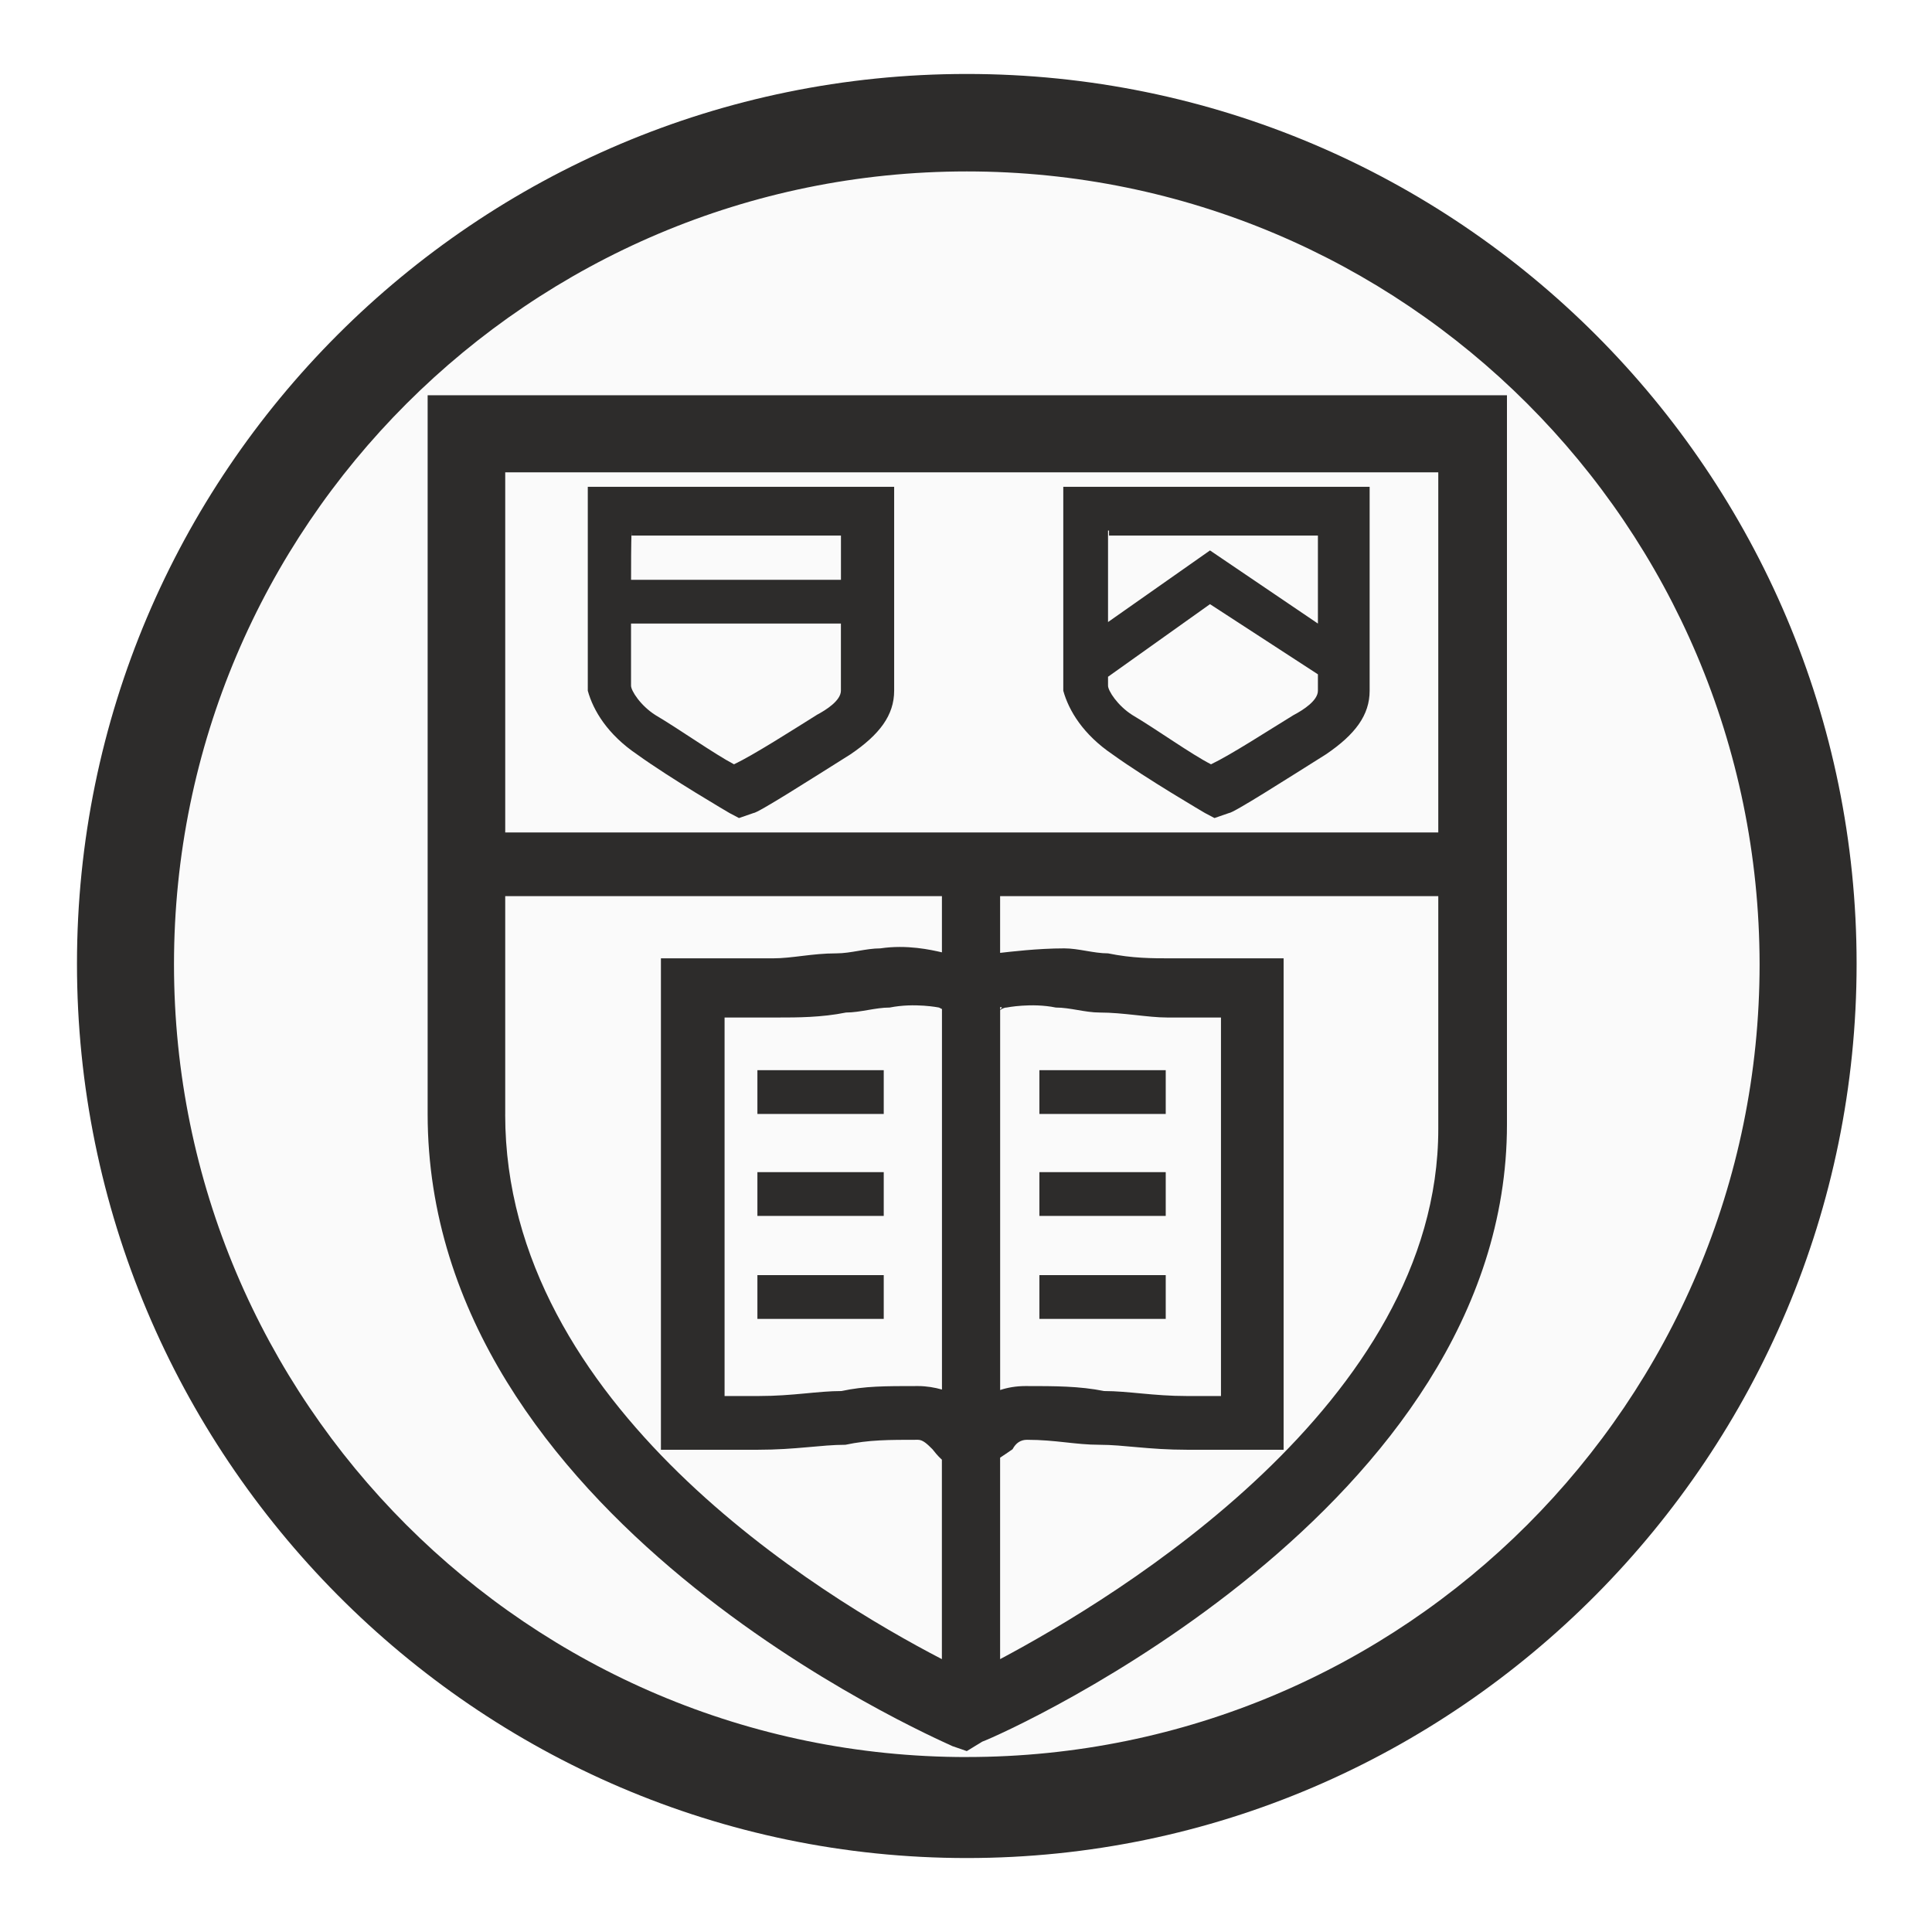
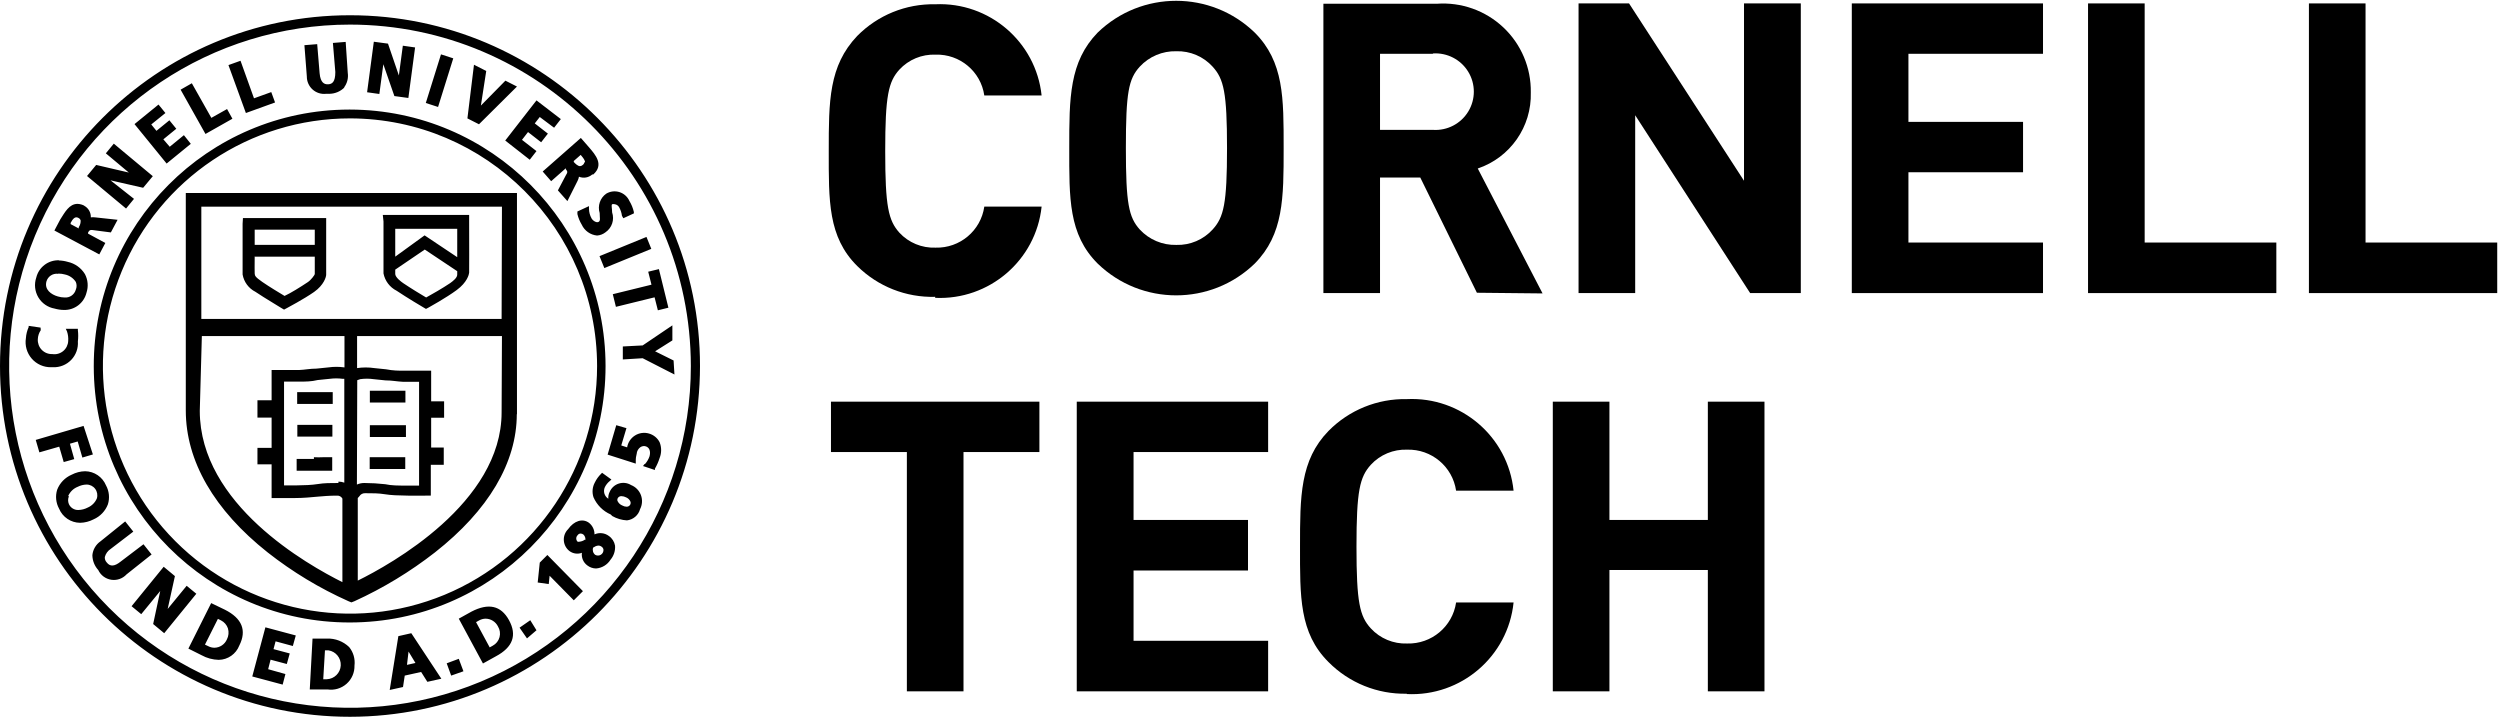
- <svg xmlns="http://www.w3.org/2000/svg" id="Layer_1" version="1.1" viewBox="0 0 512 512">
-   <defs>
-     <style>
-       .st0 {
-         fill: #fafafa;
-       }
- 
-       .st1 {
-         fill: #2d2c2b;
-       }
-     </style>
-   </defs>
-   <circle class="st0" cx="256" cy="256" r="222.78" />
-   <g>
-     <path class="st1" d="M256.21,19.6C125.98,19.6,20.4,125.31,20.4,255.41s105.58,236.99,235.81,236.99,235.81-107.03,235.81-236.99S386.43,19.6,256.21,19.6ZM256.21,465.64c-115.99,0-210.1-94.11-210.1-210.1S140.35,45.43,256.21,45.43s209.97,93.85,210.1,210.1c0,115.99-94.11,210.1-210.1,210.1Z" />
-     <path class="st1" d="M113.33,295.21c0,107.03,133.79,165.03,139.06,167.53l3.82,1.32,4.09-2.5c6.46-2.37,139.06-61.82,139.06-163.58V104.75H113.33v190.46ZM133.89,295.35v-57.86h115.73v14.89c-2.9-.66-9.23-2.11-16.34-1.05-3.82,0-7.78,1.32-11.6,1.32-6.59,0-11.6,1.32-16.87,1.32h-29.66v130.23h25.7c10.15,0,16.74-1.32,23.2-1.32,6.2-1.32,11.47-1.32,19.24-1.32,1.32,0,2.5,1.19,3.82,2.5.53.66,1.32,1.71,2.5,2.77v52.86c-31.77-16.48-115.73-67.09-115.73-144.33ZM249.62,368.24c-1.85-.53-4.09-.92-6.33-.92-8.96,0-14.1,0-20.3,1.32-6.33,0-12.79,1.32-21.88,1.32h-9.09v-100.31h14.24c4.88,0,11.47,0,17.93-1.32,3.82,0,7.78-1.32,11.6-1.32,6.59-1.32,13.05,0,13.05,0,.26.13.53.26.79.4v100.83h0ZM265.04,267.67c.4-.26,1.05-.66,1.71-.66,0,0,6.59-1.32,13.05,0,3.82,0,7.78,1.32,11.6,1.32,6.33,0,12.79,1.32,17.93,1.32h14.24v100.31h-9.09c-8.83,0-15.42-1.32-21.88-1.32-6.59-1.32-13.05-1.32-20.83-1.32-2.5,0-4.75.4-6.72,1.05v-100.7ZM265.04,267.53v-.66l.53.13c-.26.26-.4.4-.53.53ZM265.04,439.68v-53.38c1.05-.66,2.11-1.45,3.3-2.24q1.32-2.5,3.82-2.5c7.64,0,12.79,1.32,19.24,1.32s12.92,1.32,23.2,1.32h25.57v-130.23h-29.66c-5.27,0-10.41,0-16.87-1.32-3.82,0-7.78-1.32-11.6-1.32-7.12,0-14.5.92-17,1.19v-15.03h116.12v61.69c0,72.63-85.15,124.03-116.12,140.51ZM381.16,220.61h-247.27v-95.43h247.27v95.43Z" />
-     <path class="st1" d="M168.82,199.92c8.96,6.46,24.52,15.55,24.52,15.55l2.5,1.32,3.82-1.32c1.19,0,15.42-9.09,25.7-15.55,7.78-5.27,11.6-10.41,11.6-16.87v-54.04h-81.19v54.04c1.45,5.27,5.27,11.6,13.05,16.87ZM216.4,189.5c-6.33,3.95-16.61,10.54-21.88,13.05-5.27-2.77-14.37-9.23-20.83-13.05-3.95-2.5-6.46-6.46-6.46-7.78v-16.48h55.62v17.79c0,2.64-3.95,5.14-6.46,6.46ZM167.37,140.6v1.32h55.49v11.73h-55.62c0-4.35,0-8.83.13-13.05h0Z" />
-     <path class="st1" d="M294.83,199.92c8.96,6.46,24.52,15.55,24.52,15.55l2.5,1.32,3.82-1.32c1.19,0,15.42-9.09,25.7-15.55,7.78-5.27,11.6-10.41,11.6-16.87v-54.04h-81.19v54.04c1.45,5.27,5.27,11.6,13.05,16.87ZM342.81,189.5c-6.46,3.95-16.61,10.54-21.88,13.05-5.4-2.77-14.37-9.23-20.83-13.05-3.95-2.5-6.46-6.46-6.46-7.78v-2.37l27.02-19.24,28.6,18.59v4.35c0,2.64-3.95,5.14-6.46,6.46ZM293.9,140.6v1.32h55.36v23.33l-28.6-19.38-27.02,18.98v-24.25h.26Z" />
-     <rect class="st1" x="200.72" y="283.61" width="33.48" height="11.6" />
-     <rect class="st1" x="200.72" y="310.63" width="33.48" height="11.6" />
-     <rect class="st1" x="200.72" y="337.92" width="33.48" height="11.6" />
-     <rect class="st1" x="275.45" y="283.61" width="33.48" height="11.6" />
-     <rect class="st1" x="275.45" y="310.63" width="33.48" height="11.6" />
-     <rect class="st1" x="275.45" y="337.92" width="33.48" height="11.6" />
-   </g>
+ <svg xmlns="http://www.w3.org/2000/svg" width="400" height="115" viewBox="0 0 400 115">
+   <path fill-rule="evenodd" clip-rule="evenodd" d="M112 58.563C112 27.567 86.928 2.44 56 2.44C25.072 2.44 0 27.567 0 58.563C0 89.559 25.072 114.686 56 114.686C86.915 114.655 111.97 89.546 112 58.563ZM110.536 58.563C110.547 80.671 97.267 100.609 76.889 109.078C56.511 117.546 33.05 112.877 17.447 97.248C1.844 81.618 -2.827 58.108 5.613 37.681C14.052 17.255 33.94 3.935 56 3.935C86.107 3.966 110.505 28.418 110.536 58.591V58.563ZM107.773 57.677L104.817 56.209L107.58 54.465V52.056L102.828 55.268L99.651 55.434V57.511L102.828 57.317L107.911 59.92L107.773 57.677ZM105.259 49.648L106.944 49.232L105.425 43.058L103.712 43.473L104.237 45.55L98.048 47.072L98.546 49.094L104.734 47.571L105.259 49.648ZM96.695 42.892L104.209 39.818L103.436 37.908L95.921 40.981L96.695 42.892ZM99.734 34.918L101.419 34.142V33.921C101.276 33.295 101.033 32.697 100.701 32.149C100.396 31.472 99.817 30.957 99.11 30.735C98.403 30.513 97.634 30.604 96.999 30.986C96.011 31.679 95.586 32.934 95.949 34.087C95.949 34.862 96.115 35.305 95.783 35.499C95.451 35.693 94.871 35.333 94.65 34.945C94.387 34.471 94.244 33.938 94.236 33.395V32.98L92.385 33.838V34.253C92.527 34.848 92.76 35.418 93.076 35.942C93.525 36.922 94.463 37.587 95.534 37.686C96.028 37.65 96.499 37.467 96.888 37.16C97.912 36.456 98.342 35.154 97.938 33.976C97.938 33.284 97.772 32.841 97.938 32.675C98.074 32.64 98.216 32.64 98.352 32.675C98.659 32.713 98.927 32.899 99.07 33.173C99.302 33.593 99.452 34.054 99.513 34.53L99.734 34.918ZM94.927 27.913C96.667 26.362 95.286 24.784 94.263 23.593L92.937 22.071L86.832 27.442L88.186 28.992L90.534 26.916V27.082C90.838 27.442 90.838 27.58 90.534 28.051L89.263 30.46L90.782 32.177L92.412 28.937C92.52 28.729 92.595 28.504 92.633 28.273C93.353 28.568 94.178 28.428 94.761 27.913H94.927ZM93.49 25.974C93.471 26.143 93.38 26.294 93.241 26.39C93.123 26.508 92.966 26.577 92.799 26.584C92.468 26.584 92.081 26.224 91.805 25.919V25.753L92.91 24.784L93.048 24.95C93.324 25.282 93.628 25.67 93.6 25.974H93.49ZM88.655 20.437L89.733 19.053L85.837 16.062L80.837 22.486L84.76 25.559L85.837 24.175L83.516 22.375L84.484 21.129L86.583 22.763L87.661 21.378L85.561 19.745L86.362 18.72L88.655 20.437ZM76.637 19.883L82.715 13.847L80.864 12.906L76.941 16.893L77.798 11.355L75.836 10.359L74.786 18.942L76.637 19.883ZM70.09 17.114L72.521 9.334L70.559 8.697L68.128 16.478L70.09 17.114ZM65.338 15.675L66.415 7.59L64.454 7.313L63.819 12.075L62.078 6.981L59.812 6.676L58.735 14.761L60.697 15.038L61.332 10.276L63.1 15.37L65.338 15.675ZM55.862 17.53C33.26 17.576 14.971 35.967 15.002 58.618C15.032 81.269 33.371 99.611 55.972 99.596C78.574 99.581 96.888 81.214 96.888 58.563C96.858 35.935 78.578 17.591 56 17.53H55.862ZM95.534 58.563C95.534 74.588 85.902 89.035 71.129 95.168C56.356 101.301 39.352 97.911 28.045 86.579C16.738 75.248 13.356 58.206 19.475 43.401C25.594 28.595 40.01 18.942 56 18.942C77.822 18.972 95.504 36.694 95.534 58.563ZM82.715 66.316V30.875H29.727V65.679C29.727 73.763 34.258 81.599 42.822 88.383C46.796 91.507 51.138 94.13 55.751 96.191L56.221 96.384L56.718 96.191C61.3 94.102 65.621 91.481 69.593 88.383C78.157 81.654 82.688 74.013 82.688 66.232L82.715 66.316ZM57.16 60.833L57.63 60.667C58.345 60.564 59.07 60.564 59.785 60.667L61.663 60.861C62.713 60.861 63.625 61.055 64.426 61.083H67.051V77.695H65.227C63.68 77.695 62.658 77.695 61.636 77.474C60.526 77.349 59.41 77.285 58.293 77.28C57.884 77.278 57.479 77.363 57.105 77.529L57.16 60.833ZM32.296 53.773H55.116V58.784C54.264 58.663 53.399 58.663 52.547 58.784L50.64 58.978C49.618 58.978 48.734 59.172 47.878 59.2H43.457V64.045H41.192V66.814H43.457V71.659H41.192V74.29H43.457V79.689H44.341H47.104C48.596 79.689 49.867 79.55 50.806 79.467C51.745 79.384 52.712 79.301 53.9 79.301C54.262 79.267 54.61 79.452 54.784 79.772V79.91V93.145C49.259 90.376 31.965 80.713 31.965 65.734L32.296 53.773ZM54.149 77.28C52.85 77.28 51.911 77.28 50.861 77.446C49.812 77.612 48.817 77.64 47.27 77.667H45.447V61.055H48.071C48.9 61.055 49.812 61.055 50.834 60.806L52.74 60.612C53.437 60.518 54.143 60.518 54.84 60.612H55.088V77.224C54.787 77.115 54.469 77.059 54.149 77.058V77.28ZM80.257 51.032H32.213V33.063H80.312L80.257 51.032ZM80.257 65.983C80.257 80.492 62.465 90.321 57.243 92.896V79.689L57.492 79.412C57.687 79.083 58.05 78.891 58.431 78.913C59.647 78.913 60.559 78.913 61.581 79.079C62.603 79.246 63.68 79.273 65.283 79.301C66.885 79.329 68.045 79.301 68.045 79.301H68.93V74.373H71.001V71.604H68.985V66.842H71.057V64.211H68.985V59.31H64.537C63.791 59.31 62.907 59.31 61.774 59.089L59.895 58.895C58.98 58.759 58.049 58.759 57.133 58.895V53.773H80.312L80.257 65.983ZM38.816 35.804V43.916C39.024 45.11 39.782 46.136 40.86 46.685C42.463 47.765 44.894 49.177 44.977 49.26L45.447 49.537L45.916 49.288C45.916 49.288 48.679 47.82 50.254 46.713C51.828 45.605 52.188 44.304 52.188 43.944V35.831V34.89H38.871L38.816 35.804ZM50.337 39.182H40.75V36.745H50.364V39.182H50.337ZM40.722 41.064H50.364V43.833C50.364 43.999 49.756 44.802 49.259 45.134C48.099 45.91 46.496 46.906 45.529 47.349C44.756 46.879 43.126 45.91 41.965 45.107C40.805 44.304 40.778 44.11 40.75 43.75C40.722 43.39 40.75 42.504 40.75 40.981L40.722 41.064ZM61.36 35.444V43.75C61.596 44.948 62.371 45.97 63.459 46.519C65.117 47.626 67.576 49.094 67.686 49.149L68.156 49.426L68.626 49.177C68.626 49.177 71.388 47.654 73.073 46.408C74.759 45.162 75.035 43.916 75.063 43.639C75.09 43.362 75.063 38.988 75.063 35.333V34.392H61.249L61.36 35.444ZM63.238 43.141L67.963 39.929L73.156 43.39V43.944C73.156 44.442 72.521 44.941 72.024 45.3C70.836 46.103 69.04 47.128 68.183 47.599C67.382 47.128 65.697 46.103 64.509 45.3C64.15 45.051 63.294 44.414 63.238 43.861V43.362V43.141ZM63.238 36.607H73.156V41.147L67.935 37.659L63.238 41.064V36.634V36.607ZM53.182 69.859V67.977H52.685H51.773H50.337H47.574V69.859H50.337H51.939H52.823H53.237H53.182ZM53.237 64.626V62.744H52.685H51.745H50.309H47.546V64.626H50.309H51.911H52.823H53.265H53.237ZM50.226 73.431H47.463V75.314H50.226H51.828H52.74H53.154V73.154H52.685H51.745C51.239 73.18 50.732 73.18 50.226 73.154V73.431ZM59.868 62.522H59.177V64.405H59.619H60.503H62.106H64.868V62.522H62.106H60.669H59.868ZM64.951 69.915V68.032H64.233H62.188H60.835H59.868H59.177V69.915H59.647H60.614H62.133H64.178H64.951ZM59.84 73.154H59.15V75.037H59.592H60.531H62.078H62.852H64.841V73.154H62.852H62.078H60.697H59.757H59.84ZM55.033 14.014C55.547 13.345 55.766 12.495 55.641 11.66L55.309 6.704L53.265 6.87L53.652 11.522C53.652 13.155 53.127 13.432 52.547 13.487H52.408C51.939 13.487 51.276 13.294 51.138 11.715L50.751 7.064L48.706 7.23L49.093 12.241C49.089 13.032 49.421 13.786 50.007 14.315C50.593 14.844 51.376 15.097 52.16 15.01H52.685C53.611 15.002 54.496 14.623 55.144 13.958L55.033 14.014ZM39.341 18.084L44.01 16.395L43.402 14.733L40.639 15.73L38.484 9.722L36.551 10.414L39.341 18.084ZM37.186 18.997L36.33 17.447L33.816 18.859L30.694 13.321L28.898 14.346L32.876 21.434L37.186 18.997ZM26.135 22.292L28.207 20.603L27.102 19.246L25.03 20.935L24.201 19.911L26.467 18.084L25.362 16.727L21.521 19.856L26.66 26.168L30.528 23.012L29.423 21.628L27.157 23.483L26.135 22.292ZM24.45 28.189L18.206 22.984L16.935 24.535L20.61 27.608L15.388 26.39L13.924 28.162L20.168 33.367L21.439 31.817L17.681 28.854L22.903 30.045L24.45 28.189ZM13.565 32.952C13.211 32.748 12.812 32.634 12.405 32.62C11.078 32.62 10.388 33.949 9.642 35.111L8.703 36.883L15.886 40.704L16.852 38.877L14.09 37.382V37.216C14.338 36.717 14.559 36.773 14.974 36.828L17.737 37.188L18.814 35.167L15.223 34.779C14.993 34.747 14.761 34.747 14.532 34.779C14.563 33.989 14.131 33.253 13.427 32.897L13.565 32.952ZM12.902 35.222C12.932 35.624 12.825 36.025 12.598 36.357V36.551L11.3 35.859V35.665C11.631 35.056 11.99 34.558 12.543 34.862C12.709 34.939 12.838 35.078 12.902 35.25V35.222ZM9.448 41.646C7.731 41.584 6.207 42.741 5.802 44.414C5.446 45.463 5.566 46.615 6.129 47.568C6.692 48.52 7.642 49.179 8.73 49.371C9.215 49.511 9.717 49.585 10.222 49.592C11.929 49.641 13.438 48.486 13.841 46.823C14.161 45.843 14.071 44.774 13.592 43.861C12.978 42.855 11.98 42.145 10.83 41.895C10.363 41.758 9.88 41.684 9.393 41.673L9.448 41.646ZM9.393 43.778C9.729 43.78 10.064 43.827 10.388 43.916C11.102 44.067 11.728 44.495 12.128 45.107C12.299 45.505 12.299 45.955 12.128 46.353C11.906 47.146 11.152 47.669 10.332 47.599C9.967 47.594 9.605 47.538 9.255 47.432C8.178 47.128 7.073 46.325 7.432 45.024C7.667 44.23 8.434 43.718 9.255 43.805L9.393 43.778ZM6.492 52.416L4.586 52.139V52.333C4.335 52.893 4.185 53.493 4.144 54.105C3.955 55.28 4.297 56.478 5.075 57.376C5.854 58.274 6.991 58.78 8.178 58.757H8.482C9.573 58.799 10.632 58.373 11.391 57.586C12.151 56.798 12.539 55.724 12.46 54.631C12.53 54.033 12.53 53.429 12.46 52.832V52.61H10.526L10.719 53.025C10.885 53.515 10.951 54.033 10.913 54.548C10.888 55.179 10.597 55.769 10.112 56.17C9.626 56.572 8.993 56.748 8.371 56.653C7.739 56.677 7.125 56.432 6.683 55.978C6.241 55.525 6.011 54.904 6.05 54.271C6.07 53.757 6.233 53.258 6.52 52.832L6.492 52.416ZM13.371 68.143L5.719 70.386L6.299 72.379L9.476 71.465L10.194 73.93L11.88 73.459L11.189 70.995L12.432 70.635L13.178 73.21L14.863 72.711L13.371 68.143ZM9.145 78.36C8.833 79.365 8.942 80.455 9.448 81.378C10.015 82.744 11.342 83.639 12.819 83.648C13.57 83.632 14.307 83.442 14.974 83.094C16.03 82.633 16.857 81.765 17.267 80.685C17.579 79.68 17.469 78.59 16.963 77.667C16.401 76.31 15.087 75.417 13.62 75.397C12.869 75.412 12.131 75.602 11.465 75.951C10.4 76.408 9.563 77.277 9.145 78.36ZM10.913 79.356C11.206 78.685 11.752 78.157 12.432 77.889C12.87 77.666 13.351 77.543 13.841 77.529C14.387 77.523 14.903 77.778 15.23 78.216C15.557 78.653 15.657 79.221 15.499 79.744C15.219 80.405 14.694 80.931 14.034 81.212C13.573 81.453 13.063 81.585 12.543 81.599C11.892 81.624 11.292 81.252 11.023 80.658C10.853 80.26 10.853 79.809 11.023 79.412L10.913 79.356ZM16.079 86.611C15.341 87.121 14.866 87.931 14.78 88.826C14.792 89.708 15.126 90.555 15.72 91.207C16.112 92.04 16.893 92.622 17.801 92.761C18.71 92.9 19.628 92.577 20.251 91.899L24.256 88.715L22.958 87.081L19.311 89.85C18.344 90.625 17.626 90.708 17.073 89.988C16.857 89.757 16.747 89.446 16.77 89.13C16.909 88.594 17.244 88.129 17.709 87.829L21.328 85.06L20.03 83.427L16.079 86.611ZM26.19 90.681L21.052 96.993L22.599 98.267L25.638 94.557L24.505 99.845L26.273 101.313L31.412 95L29.865 93.726L26.826 97.436L27.986 92.176L26.19 90.681ZM33.788 96.495L30.141 103.777L32.241 104.829C33.087 105.299 34.036 105.556 35.004 105.577C36.464 105.552 37.763 104.643 38.291 103.279C39.507 100.87 38.733 98.932 35.97 97.547L33.788 96.495ZM32.793 103.14L34.865 99.015L35.363 99.264C35.884 99.526 36.282 99.983 36.468 100.537C36.646 101.127 36.587 101.763 36.302 102.309C35.956 103.105 35.178 103.624 34.313 103.638C33.966 103.637 33.625 103.551 33.318 103.389L32.793 103.14ZM42.463 100.371L40.363 108.235L45.225 109.536L45.667 107.847L42.905 107.072L43.292 105.549L45.889 106.241L46.358 104.552L43.761 103.86L44.093 102.614L46.855 103.362L47.325 101.673L42.463 100.371ZM50.005 102.171L49.563 110.311H51.884H52.408C53.506 110.475 54.62 110.144 55.452 109.407C56.283 108.67 56.747 107.602 56.718 106.49C56.847 105.427 56.538 104.357 55.862 103.528C54.913 102.618 53.638 102.129 52.326 102.171H50.005ZM51.718 108.678L51.994 104.054H52.547C53.73 104.232 54.584 105.282 54.52 106.479C54.455 107.676 53.493 108.628 52.298 108.678H51.718ZM63.736 101.783L62.354 110.394L64.481 109.924L64.758 108.096L67.382 107.515L68.377 109.093L70.615 108.595L65.808 101.313L63.736 101.783ZM65.117 106.38L65.366 104.248L66.471 106.075L65.117 106.38ZM73.405 105.41L71.471 106.13L72.189 108.096L74.151 107.404L73.405 105.41ZM73.405 98.987L77.273 106.158L79.317 105.023C82.08 103.555 82.743 101.617 81.445 99.236C80.146 96.855 78.129 96.467 75.449 97.852L73.405 98.987ZM76.168 99.541L76.665 99.264C76.986 99.084 77.347 98.989 77.715 98.987C78.549 99.003 79.306 99.484 79.676 100.233C79.991 100.746 80.081 101.367 79.924 101.949C79.767 102.531 79.378 103.022 78.848 103.306L78.35 103.583L76.168 99.541ZM84.843 99.236L83.13 100.427L84.318 102.143L85.837 100.842L84.843 99.236ZM86.031 93.2L87.799 93.449L87.937 92.12L91.805 96.052L93.269 94.585L87.578 88.798L86.362 90.016L86.031 93.2ZM93.103 88.438C93 89.218 93.328 89.992 93.96 90.459C94.362 90.775 94.857 90.95 95.368 90.957C96.322 90.883 97.183 90.359 97.689 89.545C98.214 88.922 98.472 88.116 98.407 87.303C98.297 86.673 97.939 86.114 97.413 85.752C96.751 85.256 95.872 85.161 95.12 85.503C95.129 84.781 94.802 84.095 94.236 83.648C93.214 82.9 91.86 83.316 90.893 84.672C90.413 85.149 90.165 85.812 90.213 86.488C90.26 87.163 90.6 87.784 91.142 88.189C91.72 88.604 92.468 88.698 93.131 88.438H93.103ZM94.871 87.635C95.451 87.247 95.893 87.192 96.253 87.469C96.416 87.576 96.526 87.747 96.556 87.94C96.58 88.267 96.421 88.581 96.143 88.756C95.865 88.93 95.514 88.935 95.23 88.77C94.891 88.5 94.758 88.046 94.899 87.635H94.871ZM93.6 86.334C93.349 86.518 93.054 86.633 92.744 86.666C92.636 86.7 92.52 86.7 92.412 86.666C92.276 86.531 92.199 86.346 92.199 86.154C92.199 85.961 92.276 85.777 92.412 85.641C92.519 85.469 92.707 85.364 92.91 85.365C93.071 85.371 93.226 85.429 93.352 85.531C93.599 85.766 93.712 86.108 93.656 86.444L93.6 86.334ZM97.966 82.568C98.684 82.978 99.488 83.215 100.314 83.26C101.316 83.148 102.148 82.435 102.413 81.461C102.773 80.765 102.822 79.95 102.548 79.217C102.274 78.483 101.703 77.9 100.977 77.612C100.39 77.25 99.675 77.161 99.018 77.368C98.361 77.575 97.825 78.058 97.551 78.692C97.375 79.033 97.299 79.417 97.33 79.799C96.707 79.408 96.471 78.614 96.778 77.944C96.963 77.57 97.227 77.239 97.551 76.975L97.827 76.726L96.335 75.646L96.17 75.812C95.761 76.213 95.425 76.681 95.175 77.197C94.782 77.918 94.702 78.769 94.954 79.55C95.492 80.79 96.48 81.78 97.717 82.319L97.966 82.568ZM98.822 80.215C98.756 80.065 98.756 79.894 98.822 79.744C98.933 79.512 99.173 79.37 99.43 79.384C99.69 79.39 99.945 79.456 100.176 79.578C100.482 79.703 100.729 79.941 100.866 80.242C100.925 80.384 100.925 80.543 100.866 80.685C100.76 80.938 100.504 81.094 100.231 81.073C99.998 81.062 99.77 80.996 99.568 80.879C99.24 80.752 98.974 80.504 98.822 80.187V80.215ZM103.132 74.234L102.883 74.566L104.789 75.203V74.982C105.1 74.448 105.35 73.882 105.535 73.293C105.864 72.476 105.864 71.563 105.535 70.746C105.18 70.066 104.56 69.565 103.822 69.361C103.065 69.145 102.252 69.264 101.587 69.687C100.922 70.11 100.469 70.797 100.341 71.576L99.402 71.272L100.231 68.503L98.601 68.032L97.219 72.739L101.723 74.179V73.791C101.715 73.361 101.771 72.932 101.889 72.517C101.889 72.13 102.413 71.161 103.297 71.41C104.182 71.659 104.016 72.684 103.933 72.988C103.773 73.459 103.52 73.893 103.187 74.262L103.132 74.234Z" />
+   <path fill-rule="evenodd" clip-rule="evenodd" d="M149.63 47.493C144.972 47.622 140.464 45.84 137.158 42.564C132.464 37.907 132.6 32.107 132.6 24.156C132.6 16.205 132.6 10.541 137.158 5.748C140.441 2.422 144.952 0.59 149.63 0.683C158.281 0.289 165.744 6.686 166.659 15.279H157.489C156.935 11.435 153.574 8.621 149.684 8.743C147.497 8.659 145.383 9.535 143.899 11.14C142.152 13.073 141.634 15.279 141.634 24.183C141.634 33.088 142.152 35.266 143.899 37.227C145.383 38.832 147.497 39.708 149.684 39.623C153.579 39.732 156.936 36.909 157.489 33.06H166.659C165.744 41.654 158.281 48.05 149.63 47.656" />
+   <path fill-rule="evenodd" clip-rule="evenodd" d="M194.031 10.677C192.551 9.04 190.426 8.134 188.218 8.199C185.996 8.14 183.856 9.044 182.351 10.677C180.577 12.637 180.14 14.789 180.14 23.693C180.14 32.597 180.604 34.749 182.351 36.709C183.856 38.342 185.996 39.246 188.218 39.187C190.426 39.252 192.551 38.346 194.031 36.709C195.805 34.749 196.324 32.597 196.324 23.693C196.324 14.789 195.805 12.637 194.031 10.677ZM200.745 42.183C193.749 48.948 182.633 48.948 175.637 42.183C170.943 37.499 171.08 31.699 171.08 23.693C171.08 15.687 171.08 9.887 175.637 5.203C182.633 -1.561 193.749 -1.561 200.745 5.203C205.439 9.887 205.384 15.687 205.384 23.693C205.384 31.699 205.384 37.499 200.745 42.183Z" />
+   <path fill-rule="evenodd" clip-rule="evenodd" d="M229.263 8.607H220.803V20.779H229.263C231.55 20.932 233.731 19.801 234.92 17.847C236.11 15.893 236.11 13.44 234.92 11.486C233.731 9.531 231.55 8.401 229.263 8.553V8.607ZM236.304 46.839L227.244 28.404H220.803V46.894H211.743V0.602L229.864 0.602C233.793 0.31 237.665 1.682 240.531 4.381C243.396 7.08 244.992 10.857 244.928 14.789C245.086 20.266 241.642 25.204 236.441 26.961L246.811 46.948L236.304 46.839Z" />
+   <path fill-rule="evenodd" clip-rule="evenodd" d="M288.129 0.547L279.041 0.547V28.921L260.647 0.547L252.569 0.547V46.894H261.63V18.438L280.023 46.894H288.129V0.547Z" />
+   <path fill-rule="evenodd" clip-rule="evenodd" d="M326.881 38.806H305.349V27.56H323.688V19.5H305.349V8.607L326.881 8.607V0.547L296.288 0.547V46.894H326.881V38.806Z" />
+   <path fill-rule="evenodd" clip-rule="evenodd" d="M364.214 38.806H343.146V0.547L334.086 0.547V46.894H364.214V38.806Z" />
+   <path fill-rule="evenodd" clip-rule="evenodd" d="M399.556 38.806H378.487V0.547L369.427 0.547V46.894H399.556V38.806Z" />
+   <path fill-rule="evenodd" clip-rule="evenodd" d="M166.304 64.267H132.955V72.327H145.099V110.613H154.16V72.327H166.304V64.267Z" />
+   <path fill-rule="evenodd" clip-rule="evenodd" d="M202.901 102.526H181.368V91.28H199.68V83.192H181.368V72.327H202.901V64.267H172.281V110.613H202.901V102.526Z" />
+   <path fill-rule="evenodd" clip-rule="evenodd" d="M225.088 110.995C220.393 111.093 215.863 109.262 212.561 105.93C207.867 101.246 208.004 95.446 208.004 87.44C208.004 79.434 208.004 73.634 212.561 68.951C215.857 65.606 220.388 63.764 225.088 63.858C233.779 63.437 241.283 69.871 242.172 78.508H232.975C232.409 74.656 229.043 71.836 225.142 71.946C222.942 71.864 220.817 72.75 219.329 74.369C217.556 76.33 217.037 78.536 217.037 87.467C217.037 96.399 217.556 98.605 219.329 100.538C220.817 102.158 222.942 103.044 225.142 102.962C229.043 103.072 232.409 100.252 232.975 96.399H242.172C241.283 105.036 233.779 111.471 225.088 111.049" />
+   <path fill-rule="evenodd" clip-rule="evenodd" d="M282.316 64.267H273.255V83.192H257.509V64.267H248.448V110.613H257.509V91.198H273.255V110.613H282.316V64.267Z" />
</svg>
